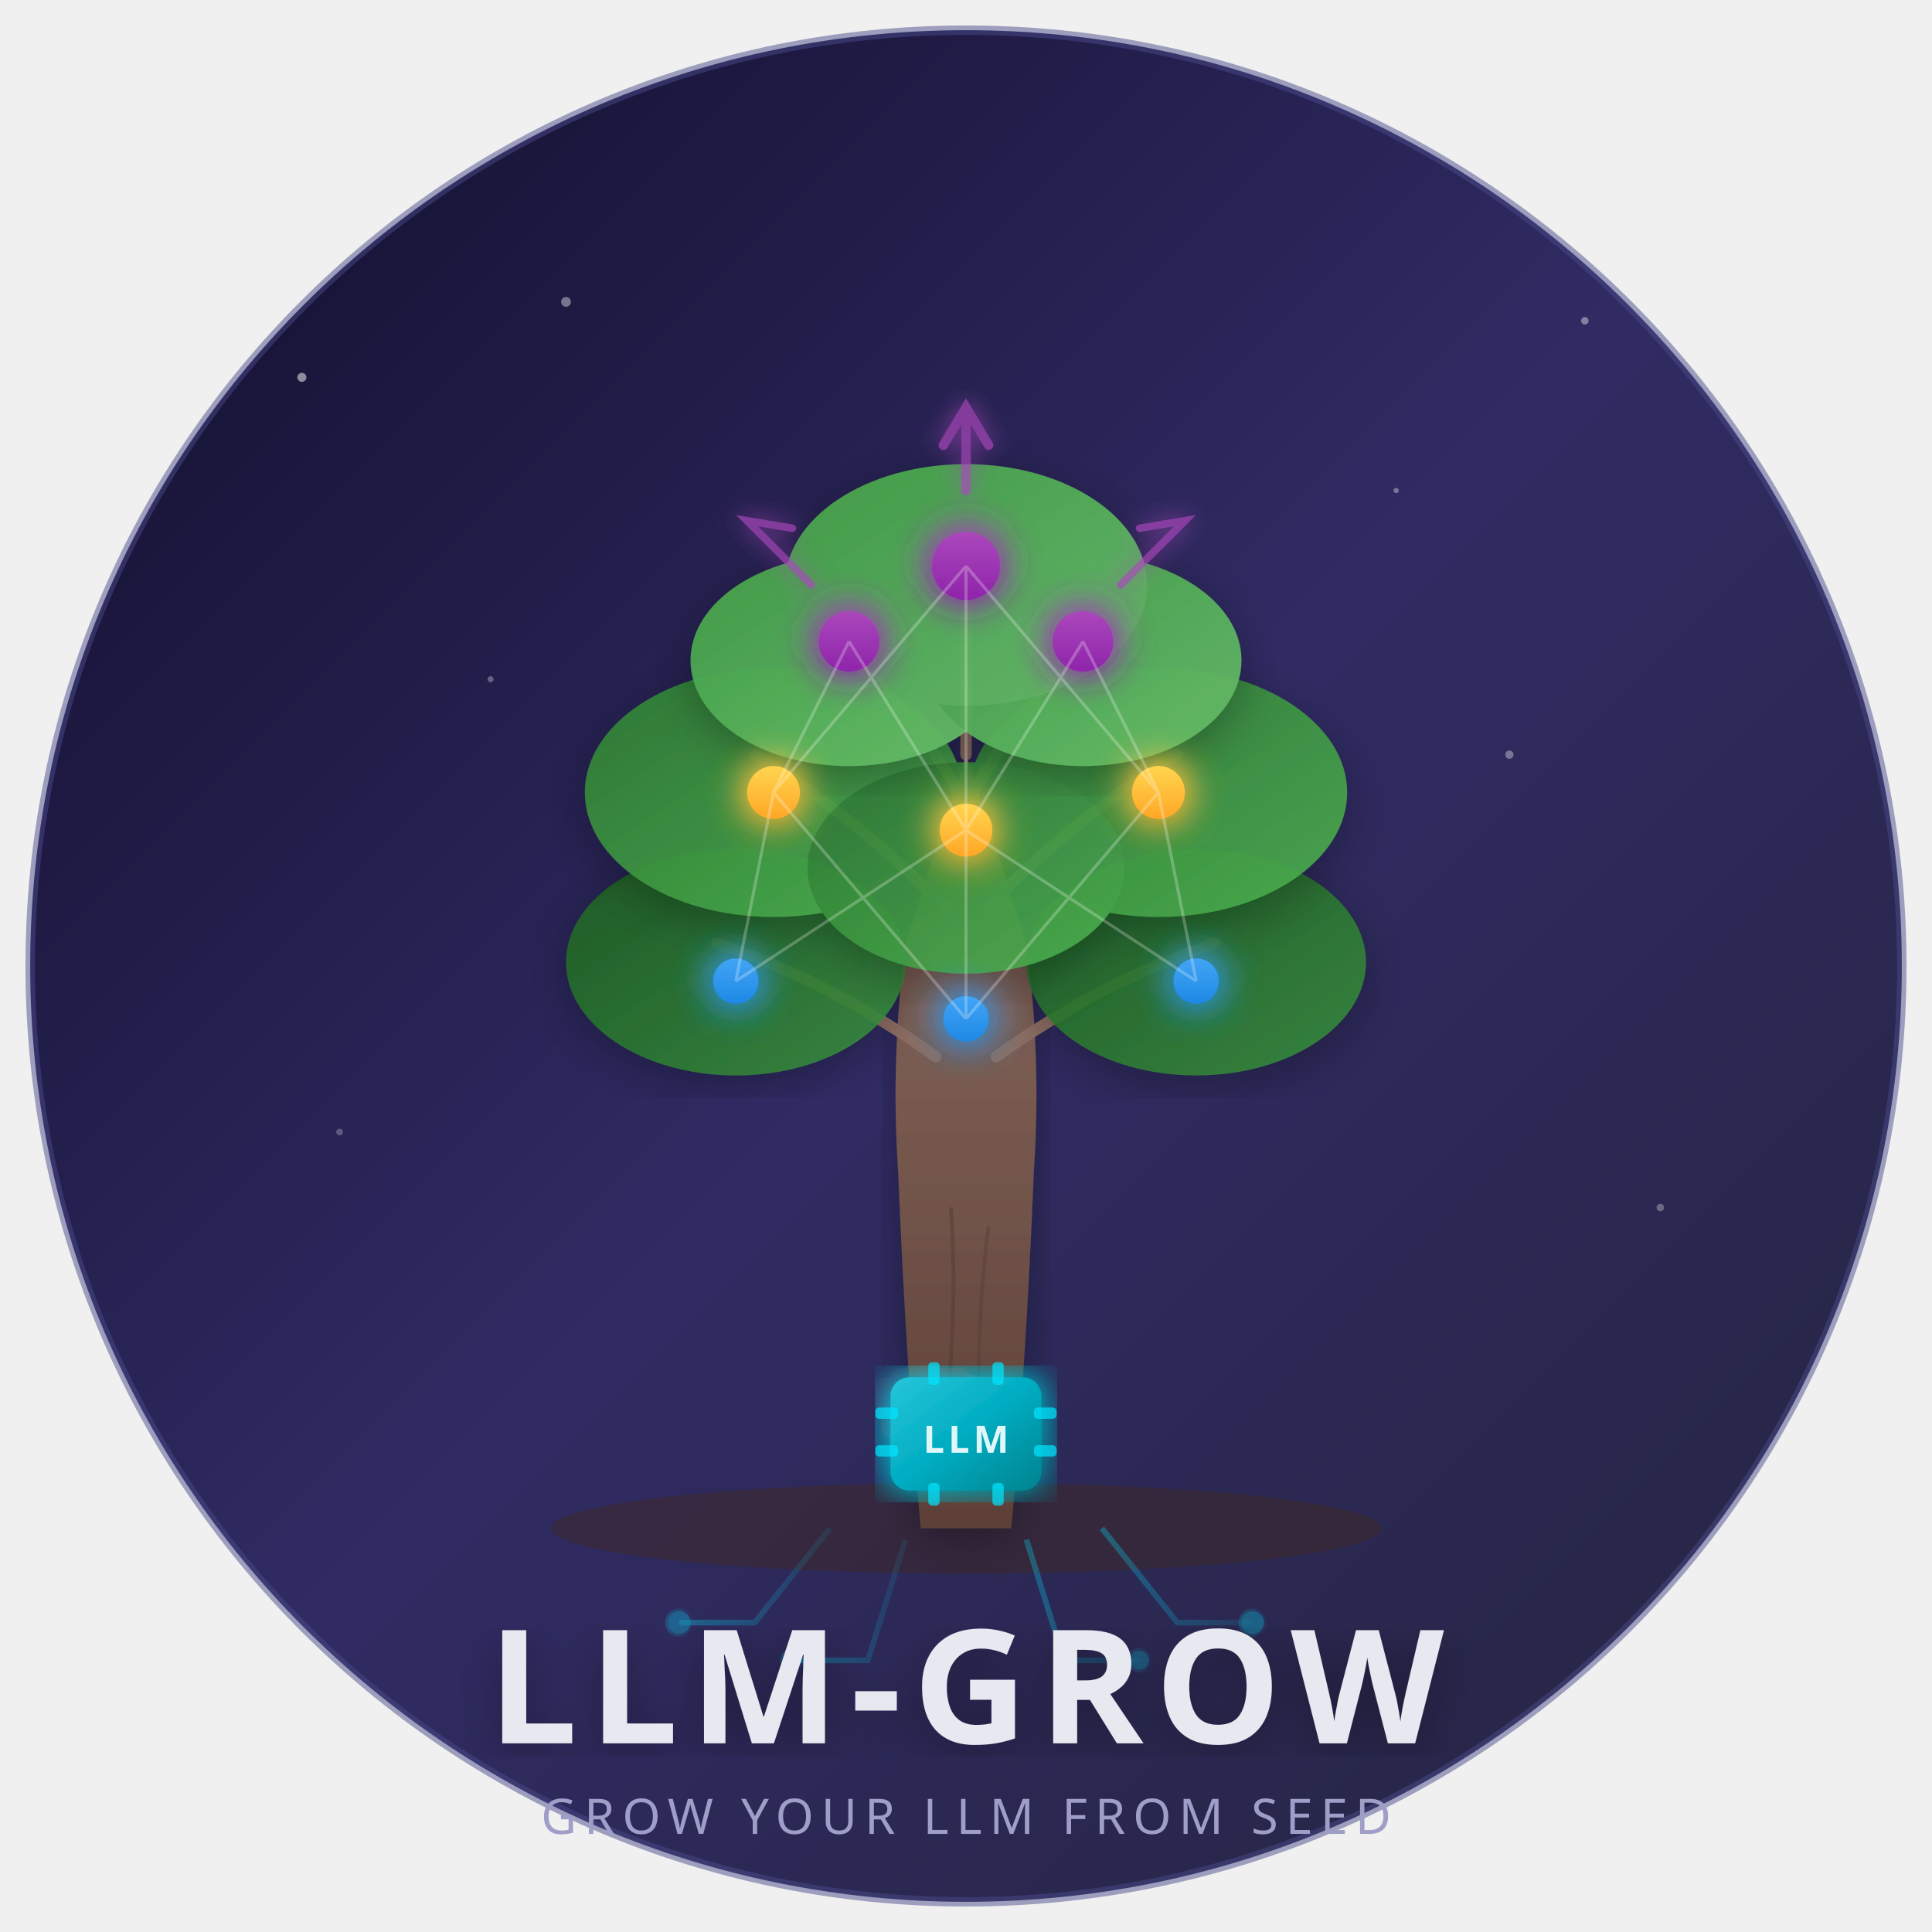
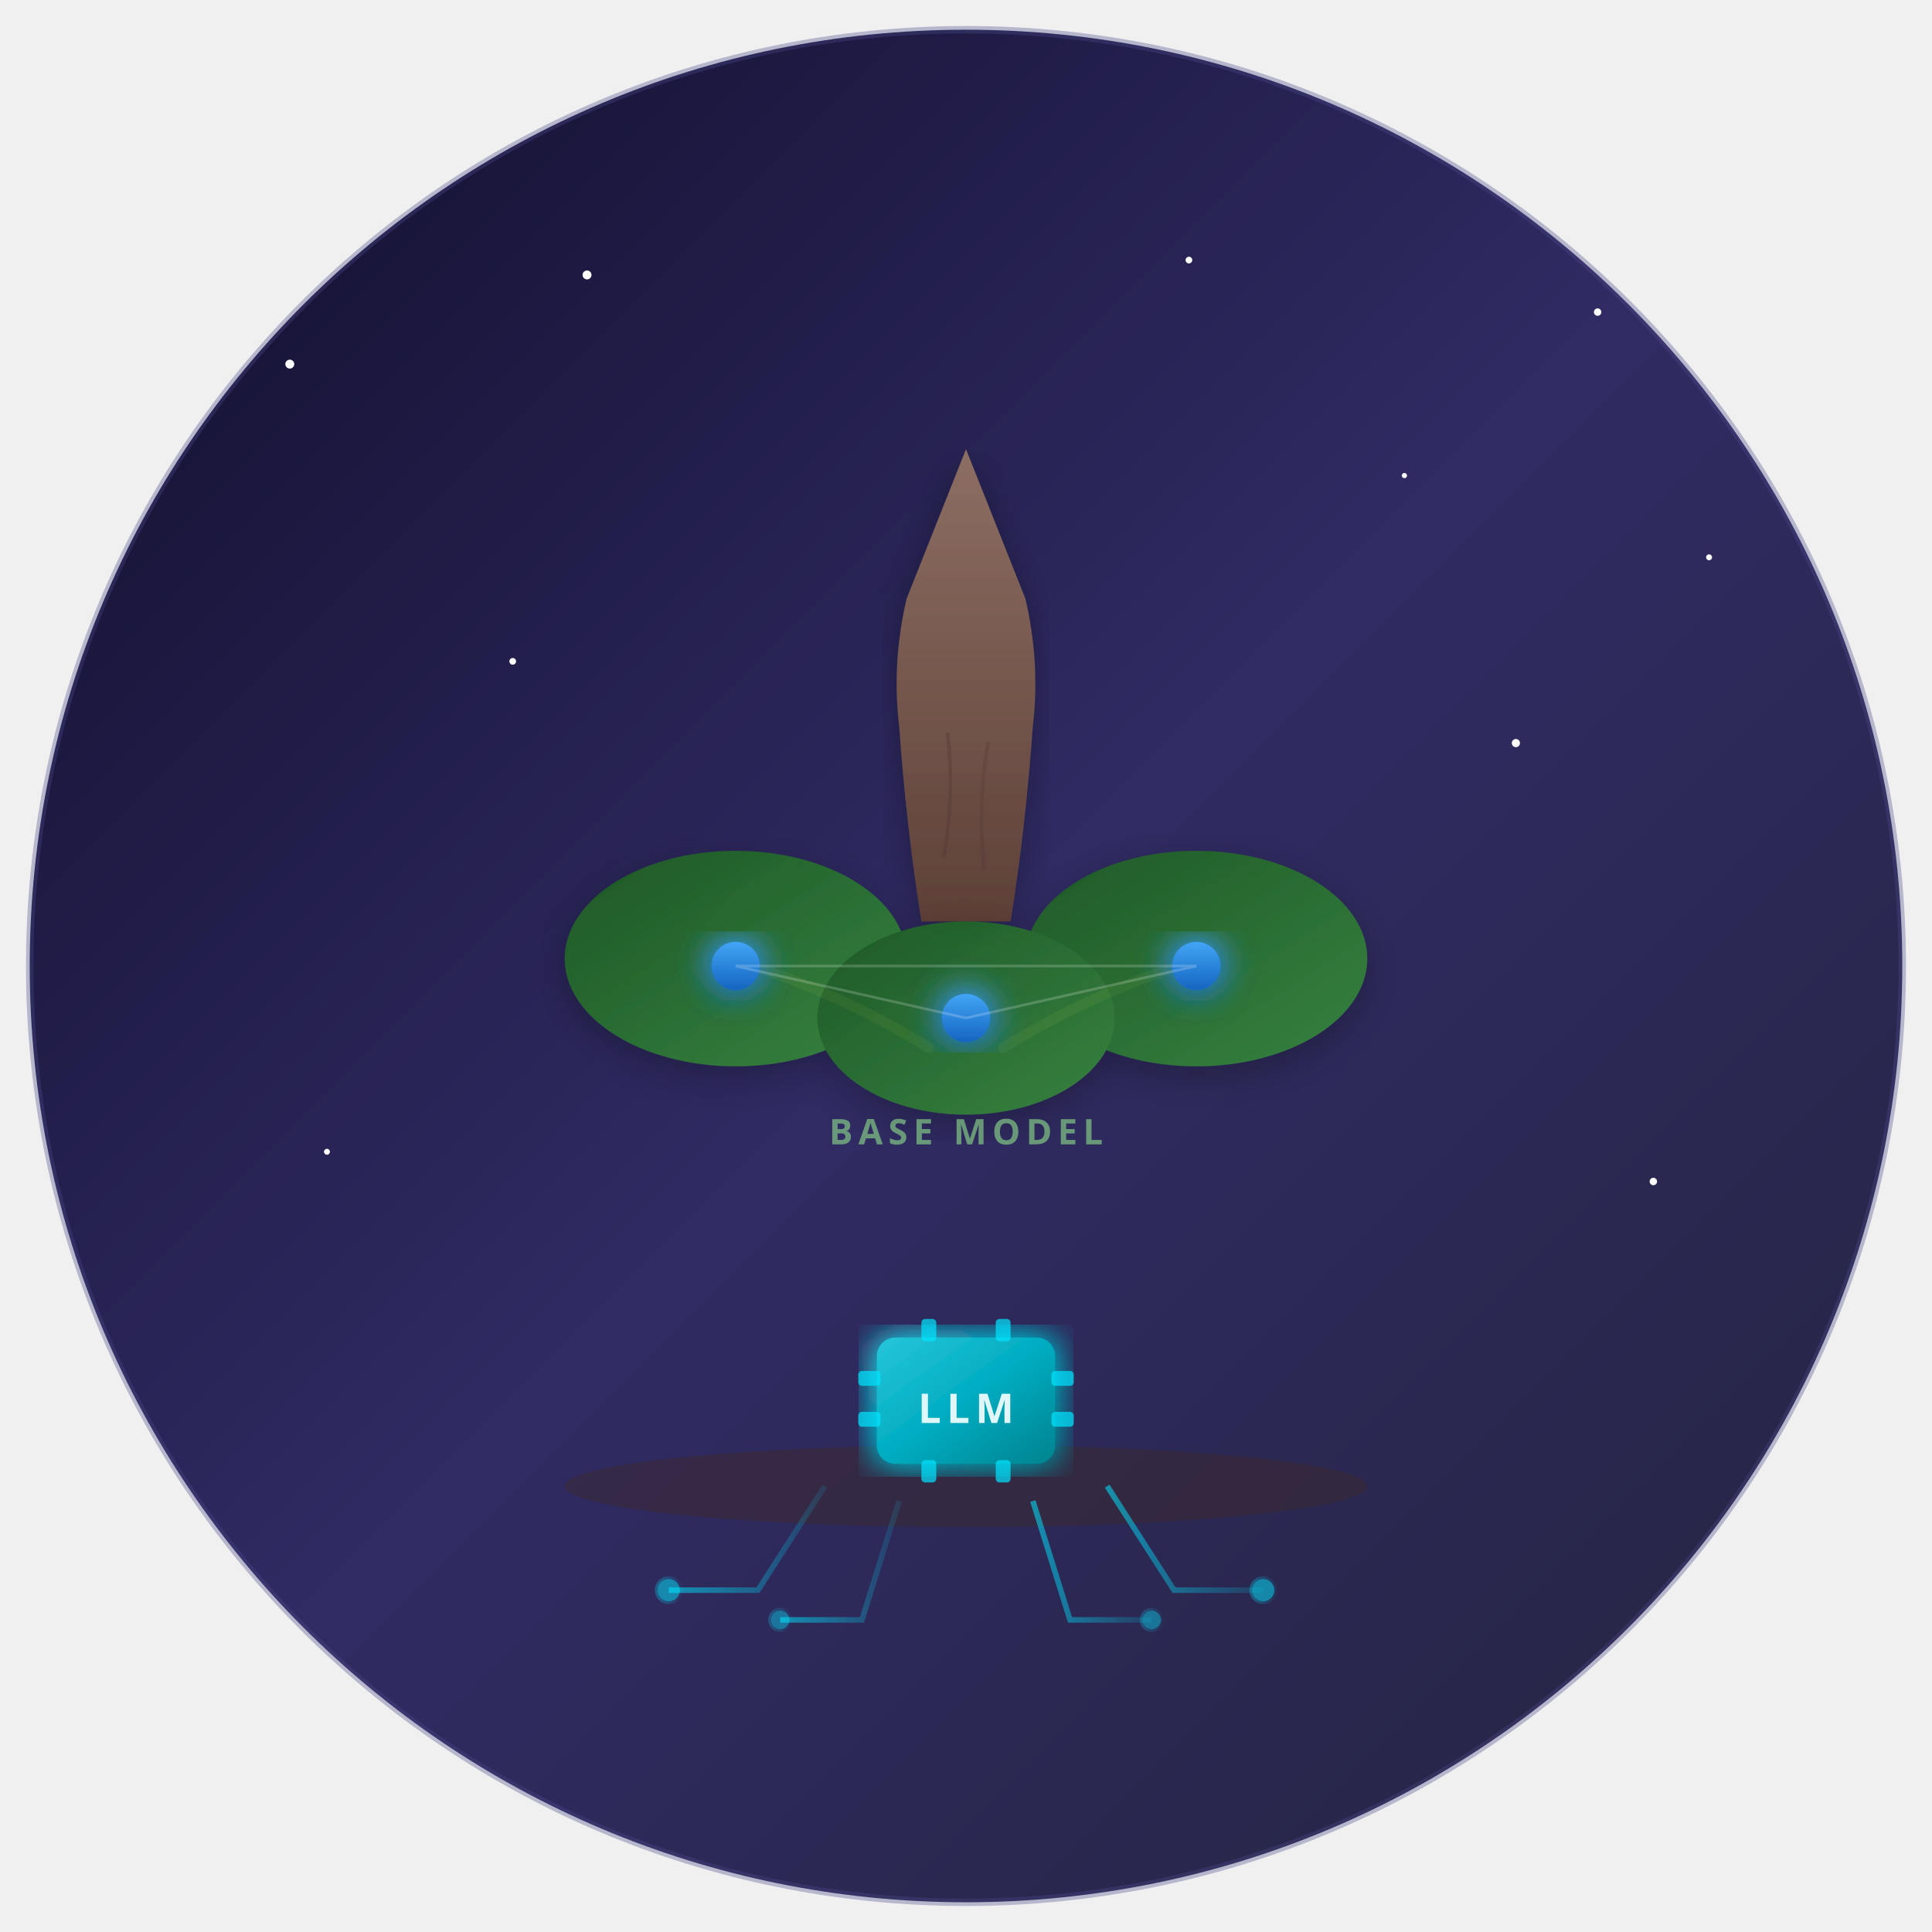
- <svg xmlns="http://www.w3.org/2000/svg" viewBox="0 0 512 512" font-family="'Segoe UI',system-ui,-apple-system,sans-serif">
+ <svg xmlns="http://www.w3.org/2000/svg" viewBox="0 0 520 520" font-family="'Segoe UI',system-ui,-apple-system,sans-serif">
  <defs>
    <linearGradient id="bg" x1="0" y1="0" x2="1" y2="1">
      <stop offset="0%" stop-color="#0F0C29" />
      <stop offset="50%" stop-color="#302B63" />
      <stop offset="100%" stop-color="#24243E" />
    </linearGradient>
-     <linearGradient id="trunk" x1="0" y1="1" x2="0" y2="0">
+     <linearGradient id="trk" x1="0" y1="1" x2="0" y2="0">
      <stop offset="0%" stop-color="#5D4037" />
      <stop offset="100%" stop-color="#8D6E63" />
    </linearGradient>
-     <linearGradient id="leaf1" x1="0" y1="0" x2="1" y2="1">
-       <stop offset="0%" stop-color="#43A047" />
-       <stop offset="100%" stop-color="#66BB6A" />
-     </linearGradient>
-     <linearGradient id="leaf2" x1="0" y1="0" x2="1" y2="1">
+     <linearGradient id="c1" x1="0" y1="0" x2="1" y2="1">
+       <stop offset="0%" stop-color="#1B5E20" />
+       <stop offset="100%" stop-color="#388E3C" />
+     </linearGradient>
+     <linearGradient id="c2" x1="0" y1="0" x2="1" y2="1">
      <stop offset="0%" stop-color="#2E7D32" />
      <stop offset="100%" stop-color="#4CAF50" />
    </linearGradient>
-     <linearGradient id="leaf3" x1="0" y1="0" x2="1" y2="1">
-       <stop offset="0%" stop-color="#1B5E20" />
-       <stop offset="100%" stop-color="#388E3C" />
-     </linearGradient>
-     <linearGradient id="glow1" x1="0" y1="0" x2="0" y2="1">
+     <linearGradient id="c3" x1="0" y1="0" x2="1" y2="1">
+       <stop offset="0%" stop-color="#43A047" />
+       <stop offset="100%" stop-color="#81C784" />
+     </linearGradient>
+     <linearGradient id="nb" x1="0" y1="0" x2="0" y2="1">
+       <stop offset="0%" stop-color="#42A5F5" />
+       <stop offset="100%" stop-color="#1565C0" />
+     </linearGradient>
+     <linearGradient id="ng" x1="0" y1="0" x2="0" y2="1">
      <stop offset="0%" stop-color="#FFD54F" />
-       <stop offset="100%" stop-color="#FFA726" />
-     </linearGradient>
-     <linearGradient id="glow2" x1="0" y1="0" x2="0" y2="1">
-       <stop offset="0%" stop-color="#42A5F5" />
-       <stop offset="100%" stop-color="#1E88E5" />
-     </linearGradient>
-     <linearGradient id="glow3" x1="0" y1="0" x2="0" y2="1">
-       <stop offset="0%" stop-color="#AB47BC" />
+       <stop offset="100%" stop-color="#FF8F00" />
+     </linearGradient>
+     <linearGradient id="np" x1="0" y1="0" x2="0" y2="1">
+       <stop offset="0%" stop-color="#CE93D8" />
      <stop offset="100%" stop-color="#8E24AA" />
    </linearGradient>
-     <linearGradient id="chip" x1="0" y1="0" x2="1" y2="1">
+     <linearGradient id="chp" x1="0" y1="0" x2="1" y2="1">
      <stop offset="0%" stop-color="#26C6DA" />
      <stop offset="50%" stop-color="#00ACC1" />
      <stop offset="100%" stop-color="#00838F" />
    </linearGradient>
-     <linearGradient id="circuit" x1="0" y1="0" x2="1" y2="0">
-       <stop offset="0%" stop-color="#00E5FF" stop-opacity="0.6" />
-       <stop offset="100%" stop-color="#00E5FF" stop-opacity="0.15" />
-     </linearGradient>
-     <filter id="glow">
-       <feGaussianBlur stdDeviation="3" result="blur" />
+     <linearGradient id="ci" x1="0" y1="0" x2="1" y2="0">
+       <stop offset="0%" stop-color="#00E5FF" stop-opacity=".55" />
+       <stop offset="100%" stop-color="#00E5FF" stop-opacity=".1" />
+     </linearGradient>
+     <filter id="gl">
+       <feGaussianBlur stdDeviation="3" result="b" />
      <feMerge>
-         <feMergeNode in="blur" />
+         <feMergeNode in="b" />
        <feMergeNode in="SourceGraphic" />
      </feMerge>
    </filter>
-     <filter id="softShadow">
-       <feDropShadow dx="0" dy="3" stdDeviation="6" flood-color="#000" flood-opacity="0.3" />
+     <filter id="ds">
+       <feDropShadow dx="0" dy="3" stdDeviation="5" flood-color="#000" flood-opacity=".28" />
    </filter>
-     <filter id="nodeGlow">
-       <feGaussianBlur stdDeviation="5" result="blur" />
+     <filter id="ngl">
+       <feGaussianBlur stdDeviation="4.5" result="b" />
      <feMerge>
-         <feMergeNode in="blur" />
-         <feMergeNode in="blur" />
+         <feMergeNode in="b" />
+         <feMergeNode in="b" />
        <feMergeNode in="SourceGraphic" />
      </feMerge>
    </filter>
  </defs>
-   <circle cx="256" cy="256" r="248" fill="url(#bg)" />
-   <circle cx="256" cy="256" r="248" fill="none" stroke="#4A4A8A" stroke-width="2.5" opacity="0.5" />
-   <circle cx="80" cy="100" r="1.2" fill="#fff" opacity="0.5" />
-   <circle cx="420" cy="85" r="1" fill="#fff" opacity="0.4" />
-   <circle cx="130" cy="180" r="0.8" fill="#fff" opacity="0.3" />
-   <circle cx="400" cy="200" r="1.1" fill="#fff" opacity="0.35" />
-   <circle cx="90" cy="300" r="0.9" fill="#fff" opacity="0.25" />
-   <circle cx="440" cy="320" r="1" fill="#fff" opacity="0.3" />
-   <circle cx="150" cy="80" r="1.3" fill="#fff" opacity="0.4" />
-   <circle cx="370" cy="130" r="0.7" fill="#fff" opacity="0.35" />
-   <ellipse cx="256" cy="405" rx="110" ry="12" fill="#3E2723" opacity="0.5" />
-   <g stroke="url(#circuit)" stroke-width="1.5" fill="none" opacity="0.5">
-     <path d="M220,405 L200,430 L180,430" />
-     <path d="M240,408 L230,440 L210,440" />
-     <path d="M272,408 L282,440 L302,440" />
-     <path d="M292,405 L312,430 L332,430" />
-     <circle cx="180" cy="430" r="3" fill="#00E5FF" opacity="0.6" />
-     <circle cx="210" cy="440" r="2.5" fill="#00E5FF" opacity="0.5" />
-     <circle cx="302" cy="440" r="2.5" fill="#00E5FF" opacity="0.5" />
-     <circle cx="332" cy="430" r="3" fill="#00E5FF" opacity="0.6" />
-   </g>
-   <g filter="url(#softShadow)">
-     <path d="M244,405 Q240,360 238,310 Q236,280 240,250 L256,200 L272,250 Q276,280 274,310 Q272,360 268,405 Z" fill="url(#trunk)" />
-     <path d="M250,380 Q254,350 252,320" stroke="#4E342E" stroke-width="1" fill="none" opacity="0.4" />
-     <path d="M260,390 Q258,355 262,325" stroke="#4E342E" stroke-width="1" fill="none" opacity="0.3" />
-   </g>
-   <g stroke="#8D6E63" stroke-width="3" fill="none" stroke-linecap="round">
-     <path d="M248,280 Q220,260 190,250" />
-     <path d="M264,280 Q292,260 322,250" />
-     <path d="M250,240 Q225,215 200,200" />
-     <path d="M262,240 Q287,215 312,200" />
-     <path d="M254,210 Q240,185 220,170" />
-     <path d="M258,210 Q272,185 292,170" />
-     <path d="M256,200 Q256,170 256,145" />
-   </g>
-   <g filter="url(#softShadow)" opacity="0.9">
-     <ellipse cx="195" cy="255" rx="45" ry="30" fill="url(#leaf3)" />
-     <ellipse cx="317" cy="255" rx="45" ry="30" fill="url(#leaf3)" />
-   </g>
-   <g filter="url(#softShadow)" opacity="0.92">
-     <ellipse cx="205" cy="210" rx="50" ry="33" fill="url(#leaf2)" />
-     <ellipse cx="307" cy="210" rx="50" ry="33" fill="url(#leaf2)" />
-     <ellipse cx="256" cy="230" rx="42" ry="28" fill="url(#leaf2)" />
-   </g>
-   <g filter="url(#softShadow)" opacity="0.95">
-     <ellipse cx="225" cy="175" rx="42" ry="28" fill="url(#leaf1)" />
-     <ellipse cx="287" cy="175" rx="42" ry="28" fill="url(#leaf1)" />
-     <ellipse cx="256" cy="155" rx="48" ry="32" fill="url(#leaf1)" />
-   </g>
-   <g filter="url(#nodeGlow)">
-     <circle cx="195" cy="260" r="6" fill="url(#glow2)" />
-     <circle cx="256" cy="270" r="6" fill="url(#glow2)" />
-     <circle cx="317" cy="260" r="6" fill="url(#glow2)" />
-     <circle cx="205" cy="210" r="7" fill="url(#glow1)" />
-     <circle cx="256" cy="220" r="7" fill="url(#glow1)" />
-     <circle cx="307" cy="210" r="7" fill="url(#glow1)" />
-     <circle cx="225" cy="170" r="8" fill="url(#glow3)" />
-     <circle cx="256" cy="150" r="9" fill="url(#glow3)" />
-     <circle cx="287" cy="170" r="8" fill="url(#glow3)" />
-   </g>
-   <g stroke="#fff" stroke-width="0.8" opacity="0.25">
-     <line x1="195" y1="260" x2="205" y2="210" />
-     <line x1="195" y1="260" x2="256" y2="220" />
-     <line x1="256" y1="270" x2="205" y2="210" />
-     <line x1="256" y1="270" x2="256" y2="220" />
-     <line x1="256" y1="270" x2="307" y2="210" />
-     <line x1="317" y1="260" x2="256" y2="220" />
-     <line x1="317" y1="260" x2="307" y2="210" />
-     <line x1="205" y1="210" x2="225" y2="170" />
-     <line x1="205" y1="210" x2="256" y2="150" />
-     <line x1="256" y1="220" x2="225" y2="170" />
-     <line x1="256" y1="220" x2="256" y2="150" />
-     <line x1="256" y1="220" x2="287" y2="170" />
-     <line x1="307" y1="210" x2="256" y2="150" />
-     <line x1="307" y1="210" x2="287" y2="170" />
-   </g>
-   <g filter="url(#glow)" opacity="0.7">
-     <path d="M256,130 L256,110 M250,118 L256,108 L262,118" stroke="#AB47BC" stroke-width="2.5" fill="none" stroke-linecap="round" />
-     <path d="M215,155 L200,140 M208,148 L198,138 L210,140" stroke="#AB47BC" stroke-width="2" fill="none" stroke-linecap="round" />
-     <path d="M297,155 L312,140 M304,148 L314,138 L302,140" stroke="#AB47BC" stroke-width="2" fill="none" stroke-linecap="round" />
-   </g>
-   <g transform="translate(236, 365)">
-     <rect width="40" height="30" rx="5" fill="url(#chip)" filter="url(#nodeGlow)" />
-     <rect x="-4" y="8" width="6" height="3" rx="1" fill="#00E5FF" opacity="0.7" />
-     <rect x="-4" y="18" width="6" height="3" rx="1" fill="#00E5FF" opacity="0.7" />
-     <rect x="38" y="8" width="6" height="3" rx="1" fill="#00E5FF" opacity="0.7" />
-     <rect x="38" y="18" width="6" height="3" rx="1" fill="#00E5FF" opacity="0.7" />
-     <rect x="10" y="-4" width="3" height="6" rx="1" fill="#00E5FF" opacity="0.7" />
-     <rect x="27" y="-4" width="3" height="6" rx="1" fill="#00E5FF" opacity="0.7" />
-     <rect x="10" y="28" width="3" height="6" rx="1" fill="#00E5FF" opacity="0.7" />
-     <rect x="27" y="28" width="3" height="6" rx="1" fill="#00E5FF" opacity="0.7" />
-     <text x="20" y="20" text-anchor="middle" font-size="10" font-weight="700" fill="#E0F7FA" letter-spacing="1">LLM</text>
-   </g>
-   <text x="256" y="462" text-anchor="middle" font-size="42" font-weight="800" fill="#E8E8F0" letter-spacing="3" filter="url(#softShadow)">LLM-GROW</text>
-   <text x="256" y="486" text-anchor="middle" font-size="13" fill="#9E9EC8" letter-spacing="2" font-weight="400">GROW YOUR LLM FROM SEED</text>
+   <style>
+ /* ===== Phase 0: base tree (existing model) — visible from start ===== */
+ .base{ opacity:1 }
+ 
+ /* ===== Phase 1 (0.6 s): trunk stretches upward ===== */
+ .trunk-grow{
+   transform-origin:260px 400px;
+   transform:scaleY(.62);
+   animation:stretchY 1s cubic-bezier(.34,1.4,.64,1) .5s forwards;
+ }
+ @keyframes stretchY{
+   to{ transform:scaleY(1) }
+ }
+ 
+ /* ===== Phase 2 (1.4 s): mid-canopy sprouts ===== */
+ .grow-mid{
+   opacity:0;
+   transform-origin:260px 240px;
+   transform:scale(.25);
+   animation:pop 1s cubic-bezier(.22,1.2,.36,1) 1.3s forwards;
+ }
+ 
+ /* ===== Phase 3 (2.2 s): top-canopy blooms ===== */
+ .grow-top{
+   opacity:0;
+   transform-origin:260px 170px;
+   transform:scale(.2);
+   animation:pop 1s cubic-bezier(.22,1.2,.36,1) 2.1s forwards;
+ }
+ 
+ @keyframes pop{
+   0%  { opacity:0; transform:scale(.2) }
+   55% { opacity:1; transform:scale(1.08) }
+   100%{ opacity:1; transform:scale(1) }
+ }
+ 
+ /* ===== Phase 4 (3 s): growth arrows + sparkles ===== */
+ .arrows{
+   opacity:0;
+   animation:rise .7s ease-out 2.9s forwards;
+ }
+ @keyframes rise{
+   0%  { opacity:0; transform:translateY(6px) }
+   100%{ opacity:.8; transform:translateY(0) }
+ }
+ 
+ /* ===== Phase 5 (3.4 s): title ===== */
+ .ttl{ opacity:0; animation:fadeIn .9s ease-out 3.3s forwards }
+ .sub{ opacity:0; animation:fadeIn .9s ease-out 3.7s forwards }
+ @keyframes fadeIn{ to{ opacity:1 } }
+ 
+ /* ===== Continuous: pulsing top nodes ===== */
+ .pulse{
+   animation:beat 2.4s ease-in-out 3s infinite;
+ }
+ @keyframes beat{
+   0%,100%{ r:8; opacity:.85 }
+   50%    { r:11; opacity:1 }
+ }
+ 
+ /* ===== Continuous: twinkling stars ===== */
+ .st{ animation:tw 3.5s ease-in-out infinite alternate }
+ .st:nth-child(2){ animation-delay:.6s }
+ .st:nth-child(3){ animation-delay:1.3s }
+ .st:nth-child(4){ animation-delay:.9s }
+ .st:nth-child(5){ animation-delay:1.8s }
+ .st:nth-child(6){ animation-delay:2.2s }
+ .st:nth-child(7){ animation-delay:.3s }
+ @keyframes tw{ 0%{opacity:.12} 100%{opacity:.6} }
+ 
+ /* ===== Continuous: circuit pulse ===== */
+ .cpulse{ animation:cg 2.2s ease-in-out infinite alternate }
+ @keyframes cg{ 0%{opacity:.2} 100%{opacity:.65} }
+ 
+ /* ===== Continuous: energy particles rising ===== */
+ .particle{
+   opacity:0;
+   animation:float 3s ease-in infinite;
+ }
+ .particle:nth-child(2){ animation-delay:1s }
+ .particle:nth-child(3){ animation-delay:2s }
+ @keyframes float{
+   0%  { opacity:0; transform:translateY(0) scale(.5) }
+   20% { opacity:.7 }
+   80% { opacity:.3 }
+   100%{ opacity:0; transform:translateY(-80px) scale(1.2) }
+ }
+ </style>
+   <circle cx="260" cy="260" r="252" fill="url(#bg)" />
+   <circle cx="260" cy="260" r="252" fill="none" stroke="#4A4A8A" stroke-width="2" opacity=".35" />
+   <g>
+     <circle class="st" cx="78" cy="98" r="1.2" fill="#fff" />
+     <circle class="st" cx="430" cy="84" r="1" fill="#fff" />
+     <circle class="st" cx="138" cy="178" r=".9" fill="#fff" />
+     <circle class="st" cx="408" cy="200" r="1.1" fill="#fff" />
+     <circle class="st" cx="88" cy="310" r=".8" fill="#fff" />
+     <circle class="st" cx="445" cy="318" r="1" fill="#fff" />
+     <circle class="st" cx="158" cy="74" r="1.2" fill="#fff" />
+     <circle class="st" cx="378" cy="128" r=".7" fill="#fff" />
+     <circle class="st" cx="320" cy="70" r=".9" fill="#fff" />
+     <circle class="st" cx="460" cy="150" r=".8" fill="#fff" />
+   </g>
+   <ellipse cx="260" cy="400" rx="108" ry="11" fill="#3E2723" opacity=".4" />
+   <g class="cpulse" stroke="url(#ci)" stroke-width="1.5" fill="none">
+     <path d="M222,400 L204,428 L180,428" />
+     <path d="M242,404 L232,436 L210,436" />
+     <path d="M278,404 L288,436 L310,436" />
+     <path d="M298,400 L316,428 L340,428" />
+     <circle cx="180" cy="428" r="3" fill="#00E5FF" opacity=".5" />
+     <circle cx="210" cy="436" r="2.5" fill="#00E5FF" opacity=".4" />
+     <circle cx="310" cy="436" r="2.5" fill="#00E5FF" opacity=".4" />
+     <circle cx="340" cy="428" r="3" fill="#00E5FF" opacity=".5" />
+   </g>
+   <g transform="translate(236,360)" class="base">
+     <rect width="48" height="34" rx="5" fill="url(#chp)" filter="url(#ngl)" />
+     <rect x="-5" y="9" width="6" height="4" rx="1" fill="#00E5FF" opacity=".7" />
+     <rect x="-5" y="20" width="6" height="4" rx="1" fill="#00E5FF" opacity=".7" />
+     <rect x="47" y="9" width="6" height="4" rx="1" fill="#00E5FF" opacity=".7" />
+     <rect x="47" y="20" width="6" height="4" rx="1" fill="#00E5FF" opacity=".7" />
+     <rect x="12" y="-5" width="4" height="6" rx="1" fill="#00E5FF" opacity=".7" />
+     <rect x="32" y="-5" width="4" height="6" rx="1" fill="#00E5FF" opacity=".7" />
+     <rect x="12" y="33" width="4" height="6" rx="1" fill="#00E5FF" opacity=".7" />
+     <rect x="32" y="33" width="4" height="6" rx="1" fill="#00E5FF" opacity=".7" />
+     <text x="24" y="23" text-anchor="middle" font-size="11" font-weight="700" fill="#E0F7FA" letter-spacing="1.5">LLM</text>
+   </g>
+   <g class="trunk-grow" filter="url(#ds)">
+     <path d="M248,400 Q244,360 242,315 Q240,288 244,260            L260,195 L276,260            Q280,288 278,315 Q276,360 272,400 Z" fill="url(#trk)" />
+     <path d="M254,372 Q257,345 255,318" stroke="#4E342E" stroke-width="1" fill="none" opacity=".3" />
+     <path d="M265,378 Q263,350 266,322" stroke="#4E342E" stroke-width="1" fill="none" opacity=".25" />
+   </g>
+   <g class="base">
+     <g stroke="#8D6E63" stroke-width="2.8" fill="none" stroke-linecap="round">
+       <path d="M250,282 Q224,266 196,258" />
+       <path d="M270,282 Q296,266 324,258" />
+     </g>
+     <g filter="url(#ds)" opacity=".88">
+       <ellipse cx="198" cy="258" rx="46" ry="29" fill="url(#c1)" />
+       <ellipse cx="322" cy="258" rx="46" ry="29" fill="url(#c1)" />
+       <ellipse cx="260" cy="274" rx="40" ry="26" fill="url(#c1)" />
+     </g>
+     <g filter="url(#ngl)">
+       <circle cx="198" cy="260" r="6.5" fill="url(#nb)" />
+       <circle cx="260" cy="274" r="6.5" fill="url(#nb)" />
+       <circle cx="322" cy="260" r="6.5" fill="url(#nb)" />
+     </g>
+     <g stroke="#fff" stroke-width=".7" opacity=".2">
+       <line x1="198" y1="260" x2="260" y2="274" />
+       <line x1="260" y1="274" x2="322" y2="260" />
+       <line x1="198" y1="260" x2="322" y2="260" />
+     </g>
+     <text x="260" y="308" text-anchor="middle" font-size="9.5" fill="#81C784" opacity=".7" letter-spacing="1.5" font-weight="600">BASE MODEL</text>
+   </g>
+   <g class="grow-mid">
+     <g stroke="#8D6E63" stroke-width="2.5" fill="none" stroke-linecap="round">
+       <path d="M254,248 Q228,224 204,214" />
+       <path d="M266,248 Q292,224 316,214" />
+     </g>
+     <g filter="url(#ds)" opacity=".92">
+       <ellipse cx="208" cy="216" rx="50" ry="32" fill="url(#c2)" />
+       <ellipse cx="312" cy="216" rx="50" ry="32" fill="url(#c2)" />
+       <ellipse cx="260" cy="234" rx="42" ry="27" fill="url(#c2)" />
+     </g>
+     <g filter="url(#ngl)">
+       <circle cx="208" cy="216" r="7" fill="url(#ng)" />
+       <circle cx="260" cy="230" r="7" fill="url(#ng)" />
+       <circle cx="312" cy="216" r="7" fill="url(#ng)" />
+     </g>
+     <g stroke="#fff" stroke-width=".7" opacity=".18">
+       <line x1="198" y1="260" x2="208" y2="216" />
+       <line x1="198" y1="260" x2="260" y2="230" />
+       <line x1="260" y1="274" x2="208" y2="216" />
+       <line x1="260" y1="274" x2="260" y2="230" />
+       <line x1="260" y1="274" x2="312" y2="216" />
+       <line x1="322" y1="260" x2="260" y2="230" />
+       <line x1="322" y1="260" x2="312" y2="216" />
+     </g>
+   </g>
+   <g class="grow-top">
+     <g stroke="#8D6E63" stroke-width="2.5" fill="none" stroke-linecap="round">
+       <path d="M256,212 Q240,190 224,176" />
+       <path d="M264,212 Q280,190 296,176" />
+       <path d="M260,208 Q260,182 260,155" />
+     </g>
+     <g filter="url(#ds)" opacity=".95">
+       <ellipse cx="226" cy="178" rx="42" ry="27" fill="url(#c3)" />
+       <ellipse cx="294" cy="178" rx="42" ry="27" fill="url(#c3)" />
+       <ellipse cx="260" cy="157" rx="50" ry="32" fill="url(#c3)" />
+     </g>
+     <g filter="url(#ngl)">
+       <circle cx="226" cy="176" r="8" fill="url(#np)" class="pulse" />
+       <circle cx="260" cy="154" r="9" fill="url(#np)" class="pulse" />
+       <circle cx="294" cy="176" r="8" fill="url(#np)" class="pulse" />
+     </g>
+     <g stroke="#fff" stroke-width=".7" opacity=".18">
+       <line x1="208" y1="216" x2="226" y2="176" />
+       <line x1="208" y1="216" x2="260" y2="154" />
+       <line x1="260" y1="230" x2="226" y2="176" />
+       <line x1="260" y1="230" x2="260" y2="154" />
+       <line x1="260" y1="230" x2="294" y2="176" />
+       <line x1="312" y1="216" x2="260" y2="154" />
+       <line x1="312" y1="216" x2="294" y2="176" />
+     </g>
+   </g>
+   <g>
+     <circle class="particle" cx="240" cy="340" r="2.5" fill="#69F0AE" opacity="0" />
+     <circle class="particle" cx="260" cy="350" r="2" fill="#B388FF" opacity="0" />
+     <circle class="particle" cx="280" cy="335" r="2.5" fill="#40C4FF" opacity="0" />
+   </g>
+   <g class="arrows" filter="url(#gl)">
+     <path d="M260,132 L260,112 M253,122 L260,110 L267,122" stroke="#CE93D8" stroke-width="2.5" fill="none" stroke-linecap="round" />
+     <path d="M216,160 L202,146 M210,154 L200,144 L212,146" stroke="#CE93D8" stroke-width="2" fill="none" stroke-linecap="round" />
+     <path d="M304,160 L318,146 M310,154 L320,144 L308,146" stroke="#CE93D8" stroke-width="2" fill="none" stroke-linecap="round" />
+   </g>
+   <text class="ttl" x="260" y="458" text-anchor="middle" font-size="44" font-weight="800" fill="#E8E8F0" letter-spacing="4" filter="url(#ds)">LLM-GROW</text>
+   <text class="sub" x="260" y="486" text-anchor="middle" font-size="12" fill="#9E9EC8" letter-spacing="2" font-weight="400">EXPAND EXISTING MODELS, LAYER BY LAYER</text>
</svg>
